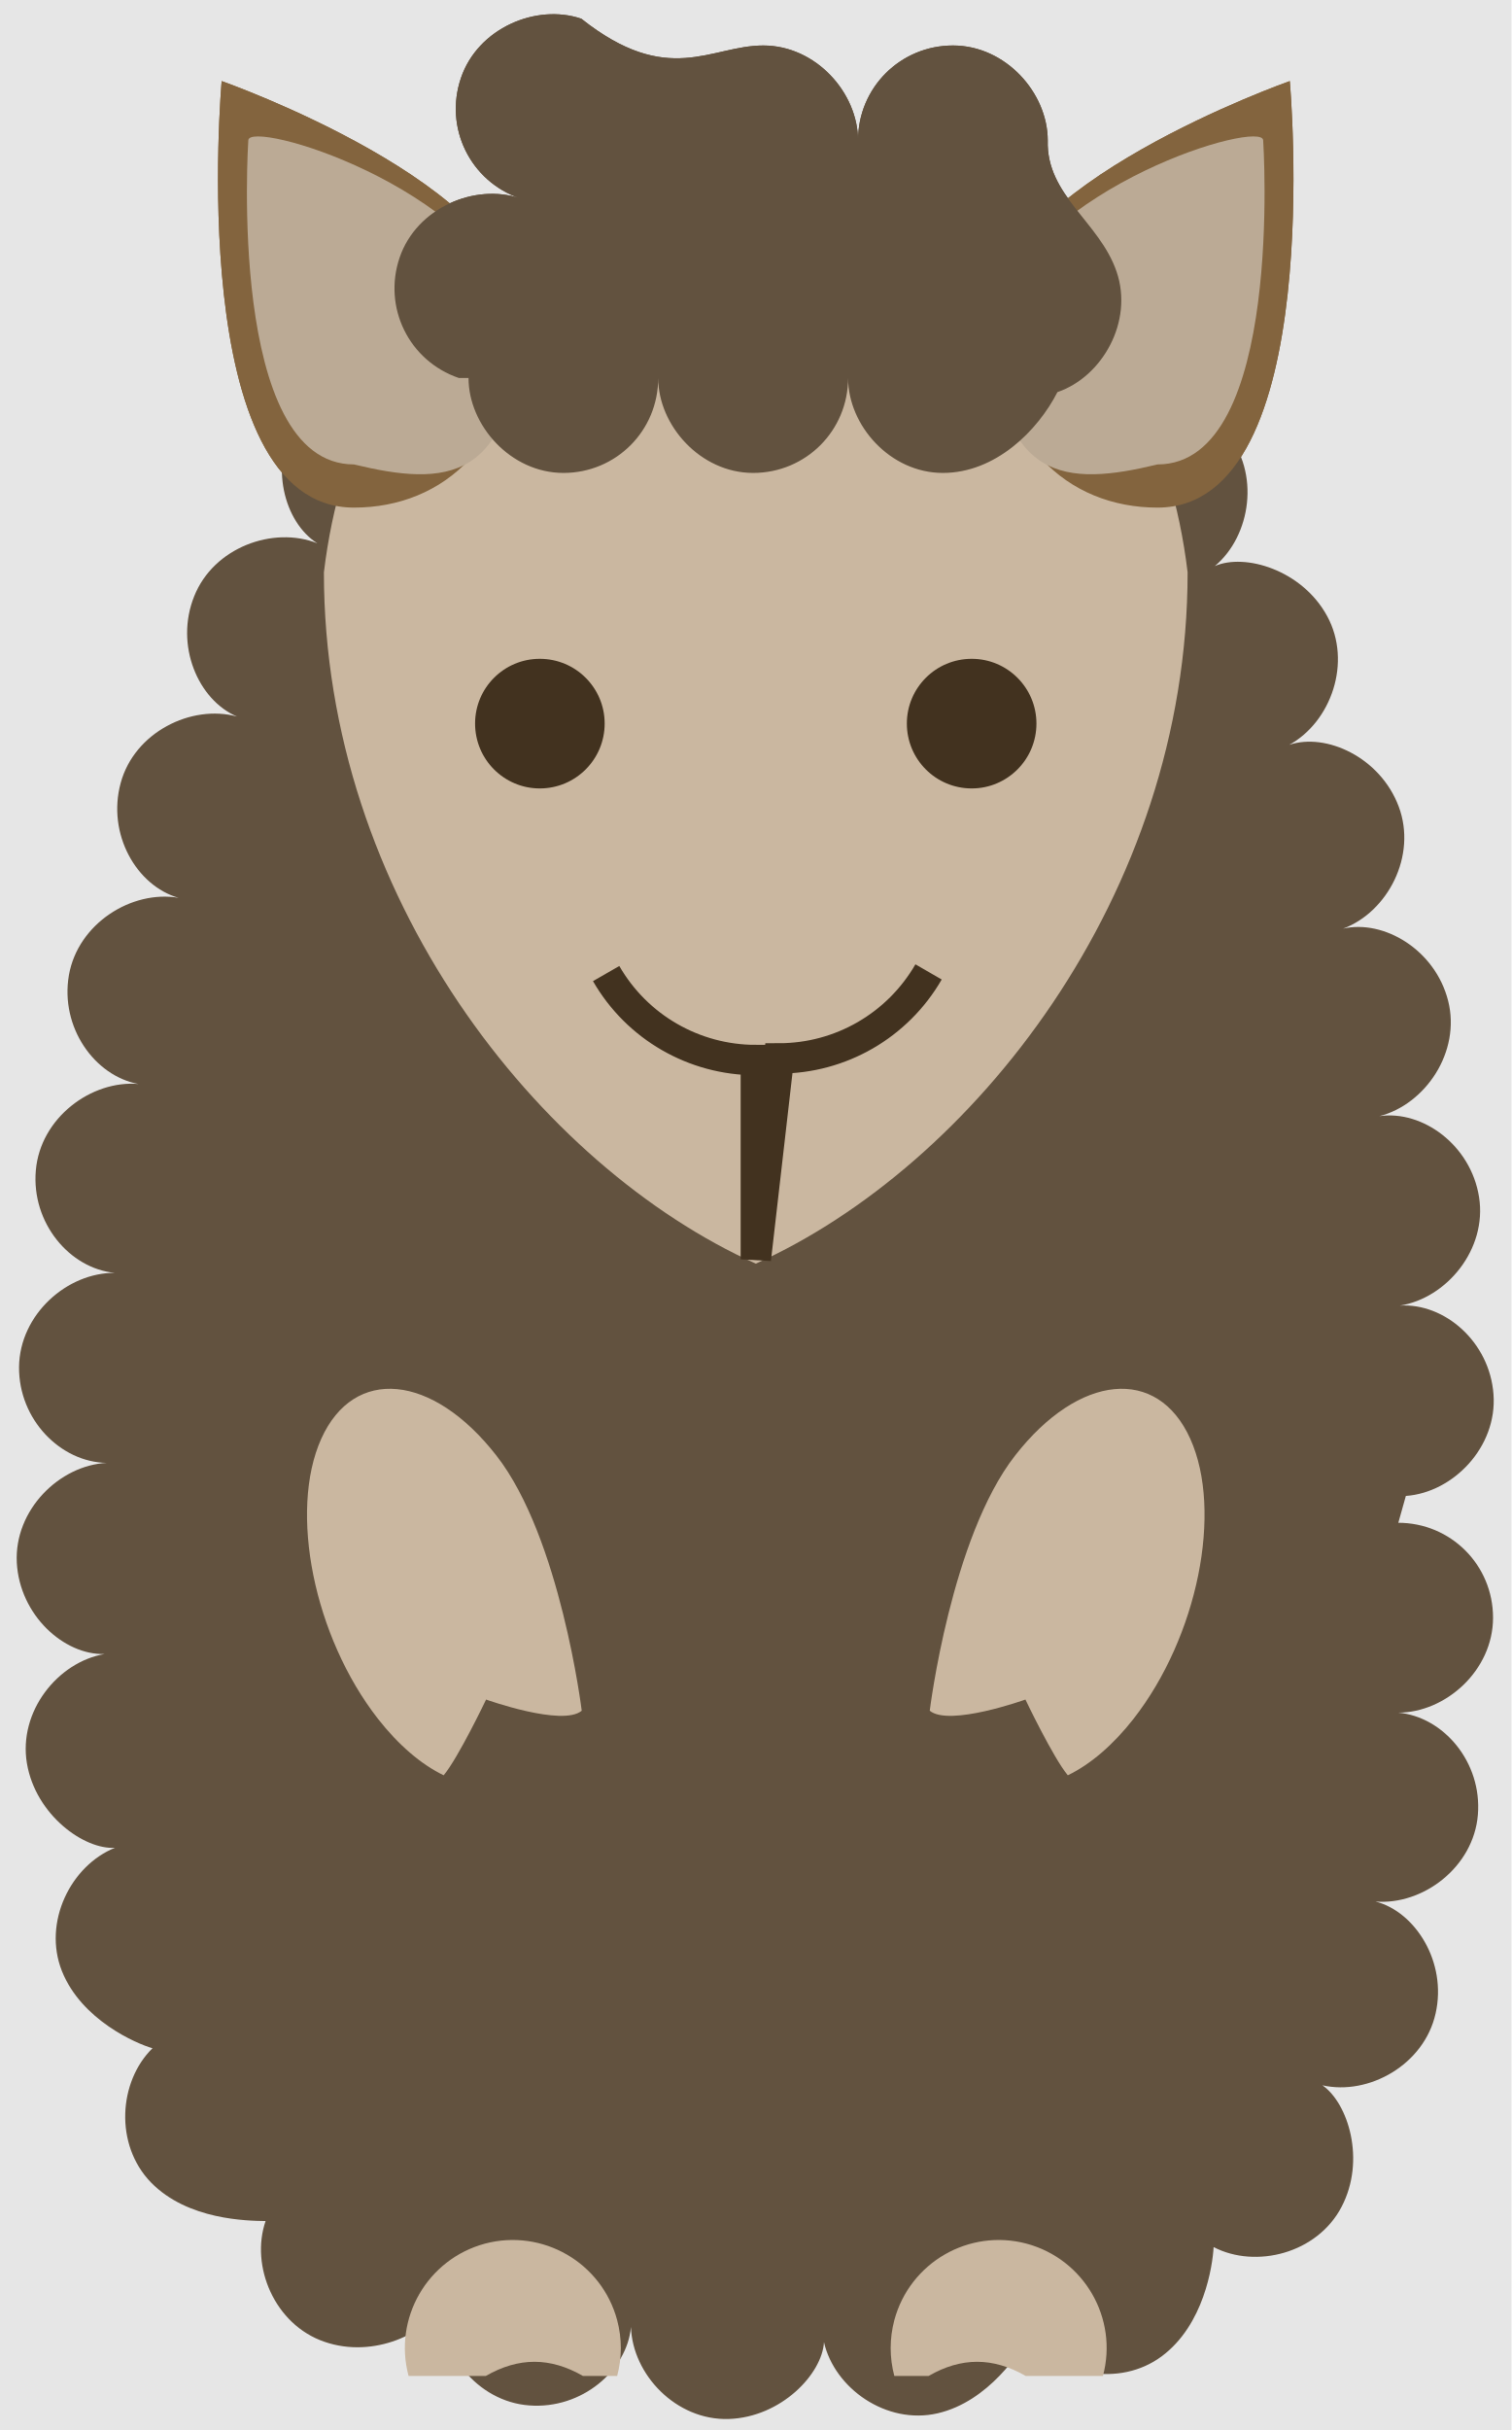
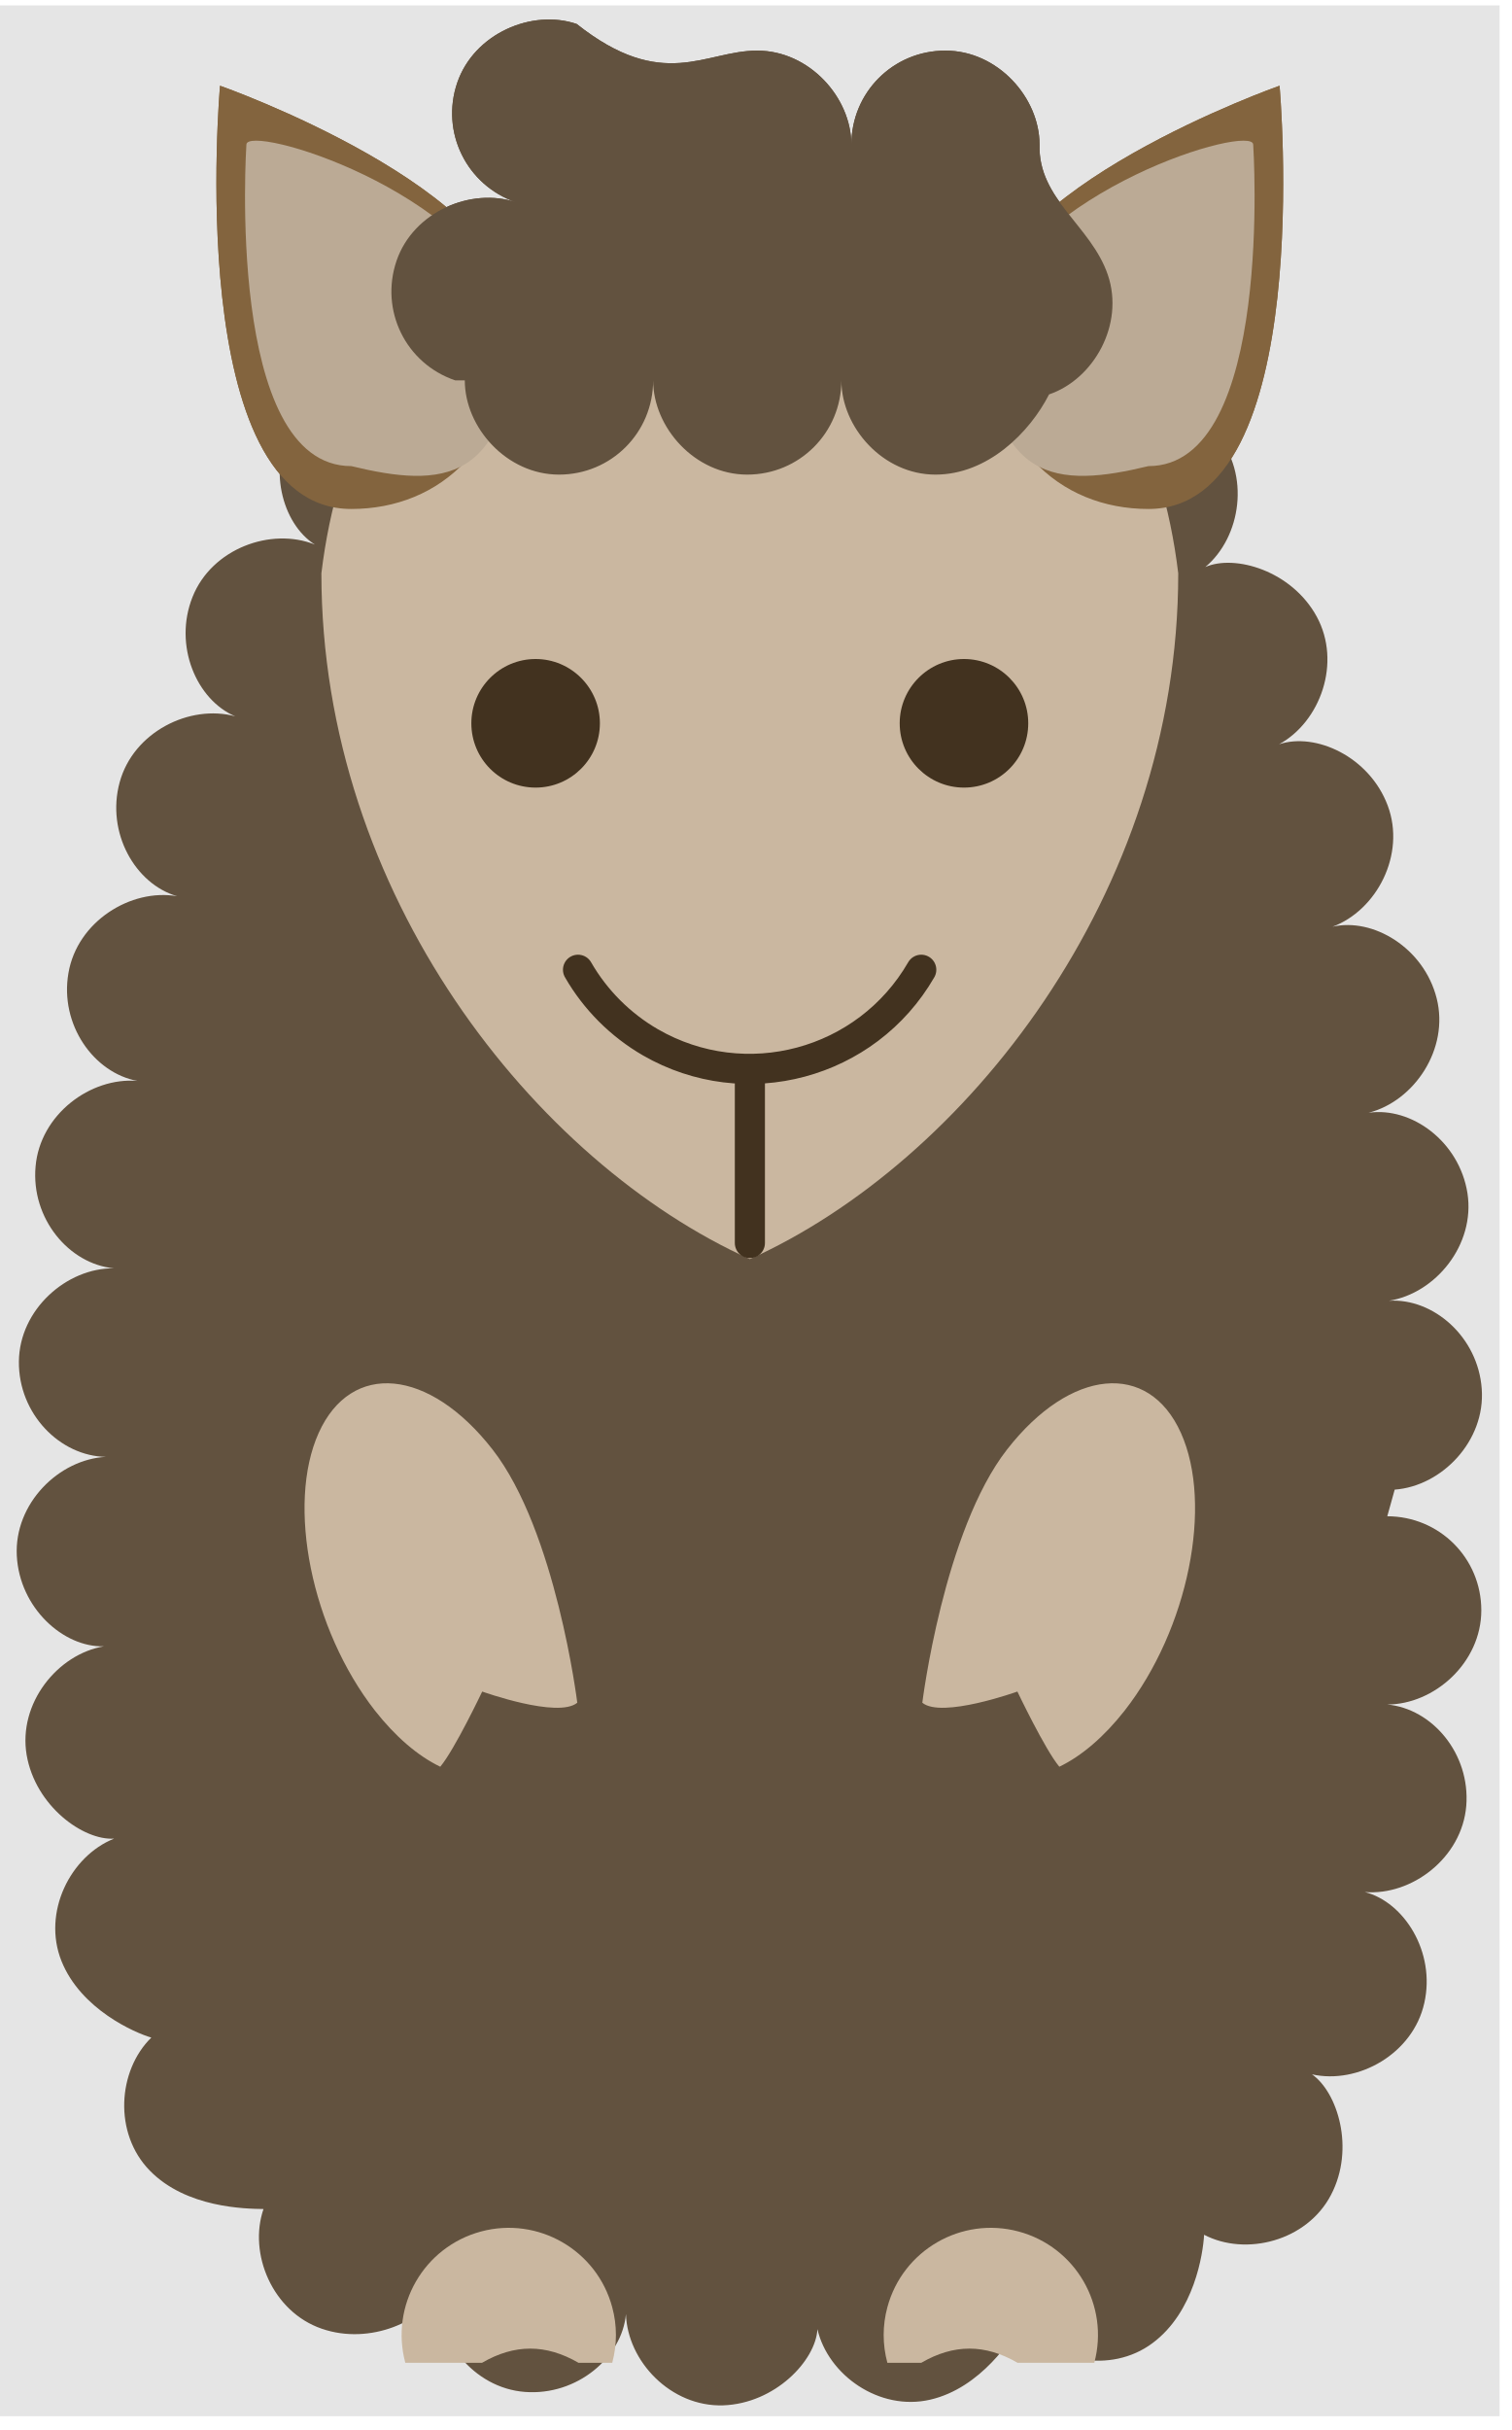
- <svg xmlns="http://www.w3.org/2000/svg" version="1.1" viewBox="0 -63.78 39.685 63.78">
-   <g id="page1">
-     <g transform="matrix(1 0 0 -1 0 0)">
-       <path d="M0 0H39.684V63.781H0Z" fill="#e6e6e6" />
-       <path d="M26.078 55.535C26.078 58.914 33.863 61.652 33.863 61.652S34.867 50.457 30.391 50.457C28.035 50.457 26.078 52.16 26.078 55.535Z" fill="#83643e" />
-       <path d="M26.078 55.535C27.211 58.914 33.164 60.66 33.164 60.094C33.164 60.094 33.73 51.59 30.391 51.59C28.035 51.023 26.078 51.023 26.078 55.535Z" fill="#bbaa95" />
-       <path d="M13.605 55.535C13.605 58.914 5.82 61.652 5.82 61.652S4.816 50.457 9.293 50.457C11.648 50.457 13.605 52.16 13.605 55.535Z" fill="#83643e" />
-       <path d="M13.605 55.535C12.473 58.914 6.519 60.66 6.519 60.094C6.519 60.094 5.953 51.59 9.293 51.59C11.648 51.023 13.605 51.023 13.605 55.535Z" fill="#bbaa95" />
-       <path d="M36.707 23.812C38.09 23.812 39.199 22.703 39.199 21.32S37.953 18.828 36.707 18.828C37.898 18.723 38.914 17.527 38.801 16.148S37.355 13.77 36.113 13.871C37.156 13.605 37.996 12.281 37.691 10.934C37.391 9.586 35.934 8.773 34.719 9.047C35.395 8.578 35.863 7.082 35.223 5.859C34.586 4.633 32.969 4.227 31.863 4.801C31.836 4.309 31.609 2.758 30.5 1.934C29.391 1.109 27.758 1.445 27.016 2.445C26.797 2.078 25.965 .75 24.617 .438C23.27 .129 21.91 1.094 21.633 2.305C21.586 1.477 20.516 .336 19.133 .289C17.75 .246 16.605 1.457 16.566 2.703C16.461 1.562 15.273 .539 13.895 .645C12.516 .746 11.504 2.07 11.598 3.312C11.23 2.551 9.82 1.863 8.516 2.316C7.207 2.766 6.566 4.305 6.973 5.484C6.496 5.492 4.93 5.508 3.965 6.496C3 7.488 3.113 9.148 4.004 10.02C3.578 10.141 2.137 10.762 1.625 12.047C1.117 13.328 1.863 14.82 3.019 15.281C2.215 15.227 .938 16.137 .707 17.496C.477 18.859 1.52 20.16 2.746 20.367C1.68 20.336 .516 21.387 .441 22.766C.371 24.148 1.559 25.32 2.801 25.383C1.59 25.402 .488 26.52 .5 27.902C.516 29.285 1.77 30.383 3.016 30.371C1.828 30.484 .82 31.684 .941 33.062C1.059 34.438 2.394 35.434 3.637 35.328C2.481 35.539 1.574 36.82 1.809 38.184C2.047 39.543 3.461 40.426 4.688 40.215C3.582 40.531 2.805 41.891 3.168 43.227C3.527 44.559 5.023 45.301 6.223 44.973C5.203 45.406 4.582 46.844 5.098 48.129C5.609 49.414 7.176 49.98 8.332 49.52C7.457 50.07 7.059 51.586 7.758 52.781C8.453 53.973 10.09 54.301 11.164 53.676C10.562 54.332 10.496 55.898 11.434 56.914C12.371 57.93 14.039 57.898 14.953 57.055C14.848 57.68 15.328 59.172 16.559 59.805C17.789 60.434 19.344 59.832 19.91 58.723C20.352 58.914 21.512 59.965 22.891 59.898C24.273 59.832 25.32 58.531 25.258 57.289C25.695 57.199 27.219 57.562 28.398 56.84C29.578 56.121 29.871 54.48 29.223 53.418C29.746 53.621 31.309 53.488 32.199 52.43S32.848 49.723 31.895 48.922C32.68 49.266 34.184 48.824 34.844 47.609C35.504 46.395 34.941 44.828 33.848 44.23C34.812 44.555 36.238 43.906 36.723 42.609C37.207 41.316 36.43 39.84 35.262 39.406C36.332 39.652 37.68 38.852 38.02 37.512C38.359 36.172 37.422 34.793 36.215 34.484C37.352 34.648 38.617 33.723 38.832 32.359C39.047 30.992 37.984 29.707 36.754 29.512C37.926 29.586 39.113 28.559 39.211 27.18C39.312 25.801 38.152 24.605 36.91 24.516L36.711 23.809L36.707 23.812" fill="#62523f" />
-       <path d="M13.031 25.578C11.355 27.727 9.293 27.926 8.434 26.016C7.578 24.109 8.242 20.82 9.922 18.668C10.457 17.984 11.051 17.473 11.648 17.184C12.031 17.641 12.762 19.172 12.762 19.172S14.77 18.453 15.273 18.879C15.273 18.879 14.715 23.426 13.031 25.578Z" fill="#cab7a0" />
-       <path d="M26.652 25.578C28.328 27.727 30.391 27.926 31.25 26.016C32.109 24.109 31.441 20.82 29.762 18.668C29.227 17.984 28.633 17.473 28.035 17.184C27.652 17.641 26.922 19.172 26.922 19.172S24.918 18.453 24.41 18.879C24.41 18.879 24.969 23.426 26.652 25.578Z" fill="#cab7a0" />
-       <path d="M12.047 53.859C10.738 54.305 10.047 55.711 10.492 57.02S12.477 58.977 13.652 58.574C12.348 59.02 11.656 60.426 12.102 61.734C12.547 63.043 14.082 63.691 15.262 63.289C17.547 61.477 18.656 62.586 20.039 62.586C21.422 62.586 22.527 61.34 22.527 60.094C22.527 61.477 23.637 62.586 25.02 62.586S27.508 61.34 27.508 60.094C27.465 58.648 28.871 57.957 29.316 56.648C29.762 55.34 28.941 53.891 27.762 53.488C27.246 52.477 26.137 51.367 24.754 51.367C23.371 51.367 22.266 52.613 22.266 53.859C22.266 52.477 21.156 51.367 19.773 51.367C18.391 51.367 17.281 52.613 17.281 53.859C17.281 52.477 16.176 51.367 14.793 51.367S12.301 52.613 12.301 53.859ZM12.047 53.859" fill="#62523f" />
-       <path d="M31.18 48.758C31.18 40.254 25.512 33.164 19.844 30.613C14.172 33.164 8.504 40.254 8.504 48.758C10.203 62.93 29.48 62.93 31.18 48.758Z" fill="#cab7a0" />
-       <path d="M26.078 55.535C26.078 58.914 33.863 61.652 33.863 61.652S34.867 50.457 30.391 50.457C28.035 50.457 26.078 52.16 26.078 55.535Z" fill="#83643e" />
-       <path d="M26.078 55.535C27.211 58.914 33.164 60.66 33.164 60.094C33.164 60.094 33.73 51.59 30.391 51.59C28.035 51.023 26.078 51.023 26.078 55.535Z" fill="#bbaa95" />
-       <path d="M13.605 55.535C13.605 58.914 5.82 61.652 5.82 61.652S4.816 50.457 9.293 50.457C11.648 50.457 13.605 52.16 13.605 55.535Z" fill="#83643e" />
-       <path d="M13.605 55.535C12.473 58.914 6.519 60.66 6.519 60.094C6.519 60.094 5.953 51.59 9.293 51.59C11.648 51.023 13.605 51.023 13.605 55.535Z" fill="#bbaa95" />
-       <path d="M27.211 44.789C27.211 45.727 26.449 46.488 25.512 46.488C24.57 46.488 23.809 45.727 23.809 44.789C23.809 43.848 24.57 43.086 25.512 43.086C26.449 43.086 27.211 43.848 27.211 44.789Z" fill="#42321f" />
-       <path d="M15.875 44.789C15.875 45.727 15.113 46.488 14.172 46.488C13.234 46.488 12.473 45.727 12.473 44.789C12.473 43.848 13.234 43.086 14.172 43.086C15.113 43.086 15.875 43.848 15.875 44.789Z" fill="#42321f" />
-       <path d="M24.379 38.27C23.566 36.863 22.07 36 20.449 36L19.844 30.727V35.957C18.223 35.957 16.723 36.82 15.914 38.227" stroke="#42321f" fill="none" stroke-width=".797" stroke-miterlimit="10" />
-       <path d="M28.957 1.418C29.363 2.93 28.465 4.484 26.953 4.891C25.441 5.293 23.887 4.398 23.48 2.883C23.352 2.402 23.352 1.898 23.48 1.418H24.379C25.238 1.914 26.066 1.914 26.93 1.418Z" fill="#cab7a0" />
-       <path d="M10.727 1.418C10.32 2.93 11.219 4.484 12.73 4.891C14.242 5.293 15.797 4.398 16.203 2.883C16.332 2.402 16.332 1.898 16.203 1.418H15.305C14.445 1.914 13.617 1.914 12.754 1.418Z" fill="#cab7a0" />
-       <path d="M12.047 53.859C10.738 54.305 10.047 55.711 10.492 57.02S12.477 58.977 13.652 58.574C12.348 59.02 11.656 60.426 12.102 61.734C12.547 63.043 14.082 63.691 15.262 63.289C17.547 61.477 18.656 62.586 20.039 62.586C21.422 62.586 22.527 61.34 22.527 60.094C22.527 61.477 23.637 62.586 25.02 62.586S27.508 61.34 27.508 60.094C27.465 58.648 28.871 57.957 29.316 56.648C29.762 55.34 28.941 53.891 27.762 53.488C27.246 52.477 26.137 51.367 24.754 51.367C23.371 51.367 22.266 52.613 22.266 53.859C22.266 52.477 21.156 51.367 19.773 51.367C18.391 51.367 17.281 52.613 17.281 53.859C17.281 52.477 16.176 51.367 14.793 51.367S12.301 52.613 12.301 53.859ZM12.047 53.859" fill="#62523f" />
-     </g>
+ <svg xmlns="http://www.w3.org/2000/svg" width="39.685" height="63.78" viewBox="0 0 39.685 63.78">
+   <defs>
+     <clipPath id="clip-0">
+       <path clip-rule="nonzero" d="M 0 0.141 L 39.371 0.141 L 39.371 63.418 L 0 63.418 Z M 0 0.141 " />
+     </clipPath>
+     <clipPath id="clip-1">
+       <path clip-rule="nonzero" d="M 0 3 L 39 3 L 39 63.418 L 0 63.418 Z M 0 3 " />
+     </clipPath>
+     <clipPath id="clip-2">
+       <path clip-rule="nonzero" d="M 10 0.141 L 30 0.141 L 30 13 L 10 13 Z M 10 0.141 " />
+     </clipPath>
+     <clipPath id="clip-3">
+       <path clip-rule="nonzero" d="M 10 0.141 L 30 0.141 L 30 13 L 10 13 Z M 10 0.141 " />
+     </clipPath>
+   </defs>
+   <g clip-path="url(#clip-0)">
+     <path fill-rule="nonzero" fill="rgb(89.999%, 89.999%, 89.999%)" fill-opacity="1" d="M 0 63.418 L 39.371 63.418 L 39.371 0.141 L 0 0.141 Z M 0 63.418 " />
+   </g>
+   <path fill-rule="nonzero" fill="rgb(51.5%, 39.374%, 24.249%)" fill-opacity="1" d="M 25.871 8.32 C 25.871 4.969 33.594 2.25 33.594 2.25 C 33.594 2.25 34.59 13.359 30.152 13.359 C 27.816 13.359 25.871 11.668 25.871 8.32 Z M 25.871 8.32 " />
+   <path fill-rule="nonzero" fill="rgb(73.325%, 66.655%, 58.336%)" fill-opacity="1" d="M 25.871 8.32 C 26.996 4.969 32.902 3.234 32.902 3.797 C 32.902 3.797 33.465 12.234 30.152 12.234 C 27.816 12.797 25.871 12.797 25.871 8.32 Z M 25.871 8.32 " />
+   <path fill-rule="nonzero" fill="rgb(51.5%, 39.374%, 24.249%)" fill-opacity="1" d="M 13.5 8.32 C 13.5 4.969 5.777 2.25 5.777 2.25 C 5.777 2.25 4.781 13.359 9.223 13.359 C 11.555 13.359 13.5 11.668 13.5 8.32 Z M 13.5 8.32 " />
+   <path fill-rule="nonzero" fill="rgb(73.325%, 66.655%, 58.336%)" fill-opacity="1" d="M 13.5 8.32 C 12.375 4.969 6.469 3.234 6.469 3.797 C 6.469 3.797 5.906 12.234 9.223 12.234 C 11.555 12.797 13.5 12.797 13.5 8.32 Z M 13.5 8.32 " />
+   <g clip-path="url(#clip-1)">
+     <path fill-rule="nonzero" fill="rgb(38.249%, 32.187%, 24.625%)" fill-opacity="1" d="M 36.418 39.797 C 37.789 39.797 38.891 40.895 38.891 42.266 C 38.891 43.641 37.656 44.738 36.418 44.738 C 37.602 44.844 38.605 46.031 38.496 47.398 C 38.383 48.766 37.062 49.762 35.832 49.66 C 36.863 49.922 37.695 51.234 37.395 52.57 C 37.098 53.91 35.652 54.715 34.445 54.445 C 35.113 54.91 35.582 56.391 34.945 57.609 C 34.312 58.824 32.707 59.227 31.613 58.656 C 31.586 59.145 31.359 60.684 30.258 61.5 C 29.16 62.32 27.539 61.984 26.801 60.992 C 26.586 61.359 25.762 62.676 24.422 62.984 C 23.086 63.293 21.738 62.336 21.461 61.133 C 21.418 61.953 20.352 63.086 18.984 63.133 C 17.613 63.176 16.473 61.977 16.434 60.738 C 16.332 61.871 15.152 62.883 13.785 62.781 C 12.418 62.68 11.414 61.367 11.508 60.133 C 11.141 60.891 9.742 61.57 8.445 61.121 C 7.152 60.676 6.516 59.148 6.918 57.98 C 6.445 57.973 4.891 57.953 3.934 56.973 C 2.973 55.992 3.09 54.344 3.973 53.48 C 3.551 53.359 2.121 52.742 1.613 51.469 C 1.105 50.195 1.848 48.715 2.996 48.258 C 2.195 48.312 0.93 47.41 0.699 46.059 C 0.473 44.707 1.508 43.418 2.727 43.211 C 1.664 43.242 0.512 42.203 0.441 40.832 C 0.371 39.461 1.547 38.301 2.781 38.238 C 1.574 38.219 0.484 37.109 0.496 35.738 C 0.508 34.367 1.754 33.277 2.988 33.289 C 1.812 33.176 0.812 31.984 0.934 30.617 C 1.051 29.254 2.375 28.266 3.609 28.371 C 2.461 28.16 1.562 26.891 1.797 25.539 C 2.027 24.188 3.434 23.312 4.652 23.523 C 3.555 23.207 2.781 21.859 3.141 20.535 C 3.5 19.211 4.984 18.477 6.176 18.801 C 5.16 18.371 4.547 16.941 5.055 15.668 C 5.562 14.395 7.121 13.832 8.266 14.293 C 7.398 13.742 7.004 12.238 7.695 11.055 C 8.387 9.871 10.008 9.547 11.074 10.168 C 10.477 9.516 10.414 7.965 11.344 6.957 C 12.273 5.949 13.93 5.977 14.836 6.812 C 14.73 6.195 15.207 4.715 16.426 4.086 C 17.648 3.461 19.191 4.059 19.754 5.16 C 20.191 4.969 21.344 3.926 22.711 3.992 C 24.082 4.059 25.117 5.348 25.059 6.582 C 25.492 6.672 27.004 6.309 28.176 7.027 C 29.344 7.742 29.637 9.371 28.992 10.422 C 29.512 10.219 31.062 10.352 31.945 11.402 C 32.828 12.453 32.59 14.09 31.645 14.883 C 32.422 14.543 33.914 14.98 34.57 16.184 C 35.227 17.391 34.664 18.945 33.582 19.535 C 34.539 19.215 35.953 19.859 36.434 21.145 C 36.914 22.43 36.141 23.895 34.984 24.324 C 36.047 24.078 37.383 24.875 37.719 26.203 C 38.055 27.531 37.129 28.902 35.93 29.207 C 37.059 29.043 38.312 29.961 38.527 31.316 C 38.738 32.672 37.688 33.949 36.465 34.141 C 37.629 34.066 38.805 35.086 38.902 36.453 C 39.004 37.82 37.852 39.008 36.617 39.098 L 36.422 39.797 L 36.418 39.797 " />
+   </g>
+   <path fill-rule="nonzero" fill="rgb(79.265%, 71.584%, 62.616%)" fill-opacity="1" d="M 12.93 38.043 C 11.266 35.91 9.223 35.715 8.367 37.609 C 7.516 39.5 8.176 42.762 9.844 44.898 C 10.375 45.574 10.965 46.086 11.559 46.371 C 11.938 45.918 12.66 44.398 12.66 44.398 C 12.66 44.398 14.652 45.113 15.156 44.691 C 15.156 44.691 14.598 40.18 12.93 38.043 Z M 12.93 38.043 " />
+   <path fill-rule="nonzero" fill="rgb(79.265%, 71.584%, 62.616%)" fill-opacity="1" d="M 26.441 38.043 C 28.105 35.91 30.152 35.715 31.004 37.609 C 31.855 39.5 31.195 42.762 29.527 44.898 C 28.996 45.574 28.406 46.086 27.812 46.371 C 27.434 45.918 26.711 44.398 26.711 44.398 C 26.711 44.398 24.719 45.113 24.215 44.691 C 24.215 44.691 24.773 40.18 26.441 38.043 Z M 26.441 38.043 " />
+   <g clip-path="url(#clip-2)">
+     <path fill-rule="nonzero" fill="rgb(38.249%, 32.187%, 24.625%)" fill-opacity="1" d="M 11.953 9.984 C 10.652 9.543 9.969 8.148 10.41 6.848 C 10.852 5.551 12.379 4.91 13.547 5.309 C 12.25 4.863 11.562 3.469 12.004 2.172 C 12.449 0.875 13.973 0.23 15.141 0.629 C 17.41 2.426 18.508 1.328 19.879 1.328 C 21.25 1.328 22.352 2.562 22.352 3.797 C 22.352 2.426 23.449 1.328 24.82 1.328 C 26.195 1.328 27.293 2.562 27.293 3.797 C 27.25 5.23 28.645 5.918 29.086 7.215 C 29.527 8.516 28.715 9.953 27.543 10.352 C 27.031 11.355 25.93 12.457 24.559 12.457 C 23.188 12.457 22.09 11.223 22.09 9.984 C 22.09 11.355 20.988 12.457 19.617 12.457 C 18.246 12.457 17.148 11.223 17.148 9.984 C 17.148 11.355 16.047 12.457 14.676 12.457 C 13.305 12.457 12.203 11.223 12.203 9.984 Z M 11.953 9.984 L 11.953 9.984 " />
+   </g>
+   <path fill-rule="nonzero" fill="rgb(79.265%, 71.584%, 62.616%)" fill-opacity="1" d="M 30.934 15.047 C 30.934 23.484 25.309 30.516 19.688 33.047 C 14.062 30.516 8.438 23.484 8.438 15.047 C 10.125 0.984 29.246 0.984 30.934 15.047 Z M 30.934 15.047 " />
+   <path fill-rule="nonzero" fill="rgb(51.5%, 39.374%, 24.249%)" fill-opacity="1" d="M 25.871 8.32 C 25.871 4.969 33.594 2.25 33.594 2.25 C 33.594 2.25 34.59 13.359 30.152 13.359 C 27.816 13.359 25.871 11.668 25.871 8.32 Z M 25.871 8.32 " />
+   <path fill-rule="nonzero" fill="rgb(73.325%, 66.655%, 58.336%)" fill-opacity="1" d="M 25.871 8.32 C 26.996 4.969 32.902 3.234 32.902 3.797 C 32.902 3.797 33.465 12.234 30.152 12.234 C 27.816 12.797 25.871 12.797 25.871 8.32 Z M 25.871 8.32 " />
+   <path fill-rule="nonzero" fill="rgb(51.5%, 39.374%, 24.249%)" fill-opacity="1" d="M 13.5 8.32 C 13.5 4.969 5.777 2.25 5.777 2.25 C 5.777 2.25 4.781 13.359 9.223 13.359 C 11.555 13.359 13.5 11.668 13.5 8.32 Z M 13.5 8.32 " />
+   <path fill-rule="nonzero" fill="rgb(73.325%, 66.655%, 58.336%)" fill-opacity="1" d="M 13.5 8.32 C 12.375 4.969 6.469 3.234 6.469 3.797 C 6.469 3.797 5.906 12.234 9.223 12.234 C 11.555 12.797 13.5 12.797 13.5 8.32 Z M 13.5 8.32 " />
+   <path fill-rule="nonzero" fill="rgb(25.749%, 19.687%, 12.125%)" fill-opacity="1" d="M 26.996 18.984 C 26.996 18.055 26.242 17.297 25.309 17.297 C 24.379 17.297 23.621 18.055 23.621 18.984 C 23.621 19.918 24.379 20.672 25.309 20.672 C 26.242 20.672 26.996 19.918 26.996 18.984 Z M 26.996 18.984 " />
+   <path fill-rule="nonzero" fill="rgb(25.749%, 19.687%, 12.125%)" fill-opacity="1" d="M 15.75 18.984 C 15.75 18.055 14.992 17.297 14.062 17.297 C 13.129 17.297 12.375 18.055 12.375 18.984 C 12.375 19.918 13.129 20.672 14.062 20.672 C 14.992 20.672 15.75 19.918 15.75 18.984 Z M 15.75 18.984 " />
+   <path fill="none" stroke-width="0.797" stroke-linecap="round" stroke-linejoin="miter" stroke="rgb(25.749%, 19.687%, 12.125%)" stroke-opacity="1" stroke-miterlimit="10" d="M 4.537 40.536 C 3.089 38.028 -0.12 37.17 -2.628 38.615 C -3.424 39.075 -4.089 39.741 -4.546 40.536 M 0.002 37.843 L 0.002 33.307 " transform="matrix(0.992125, 0, 0, -0.992125, 19.68574, 65.66987)" />
+   <path fill-rule="nonzero" fill="rgb(79.265%, 71.584%, 62.616%)" fill-opacity="1" d="M 28.73 62.016 C 29.133 60.512 28.242 58.973 26.742 58.57 C 25.242 58.168 23.699 59.059 23.297 60.559 C 23.168 61.035 23.168 61.535 23.297 62.016 L 24.188 62.016 C 25.039 61.52 25.863 61.52 26.715 62.016 Z M 28.73 62.016 " />
+   <path fill-rule="nonzero" fill="rgb(79.265%, 71.584%, 62.616%)" fill-opacity="1" d="M 10.641 62.016 C 10.238 60.512 11.129 58.973 12.629 58.57 C 14.129 58.168 15.672 59.059 16.074 60.559 C 16.203 61.035 16.203 61.535 16.074 62.016 L 15.188 62.016 C 14.332 61.52 13.508 61.52 12.656 62.016 Z M 10.641 62.016 " />
+   <g clip-path="url(#clip-3)">
+     <path fill-rule="nonzero" fill="rgb(38.249%, 32.187%, 24.625%)" fill-opacity="1" d="M 11.953 9.984 C 10.652 9.543 9.969 8.148 10.41 6.848 C 10.852 5.551 12.379 4.91 13.547 5.309 C 12.25 4.863 11.562 3.469 12.004 2.172 C 12.449 0.875 13.973 0.23 15.141 0.629 C 17.41 2.426 18.508 1.328 19.879 1.328 C 21.25 1.328 22.352 2.562 22.352 3.797 C 22.352 2.426 23.449 1.328 24.82 1.328 C 26.195 1.328 27.293 2.562 27.293 3.797 C 27.25 5.23 28.645 5.918 29.086 7.215 C 29.527 8.516 28.715 9.953 27.543 10.352 C 27.031 11.355 25.93 12.457 24.559 12.457 C 23.188 12.457 22.09 11.223 22.09 9.984 C 22.09 11.355 20.988 12.457 19.617 12.457 C 18.246 12.457 17.148 11.223 17.148 9.984 C 17.148 11.355 16.047 12.457 14.676 12.457 C 13.305 12.457 12.203 11.223 12.203 9.984 Z M 11.953 9.984 L 11.953 9.984 " />
  </g>
</svg>
